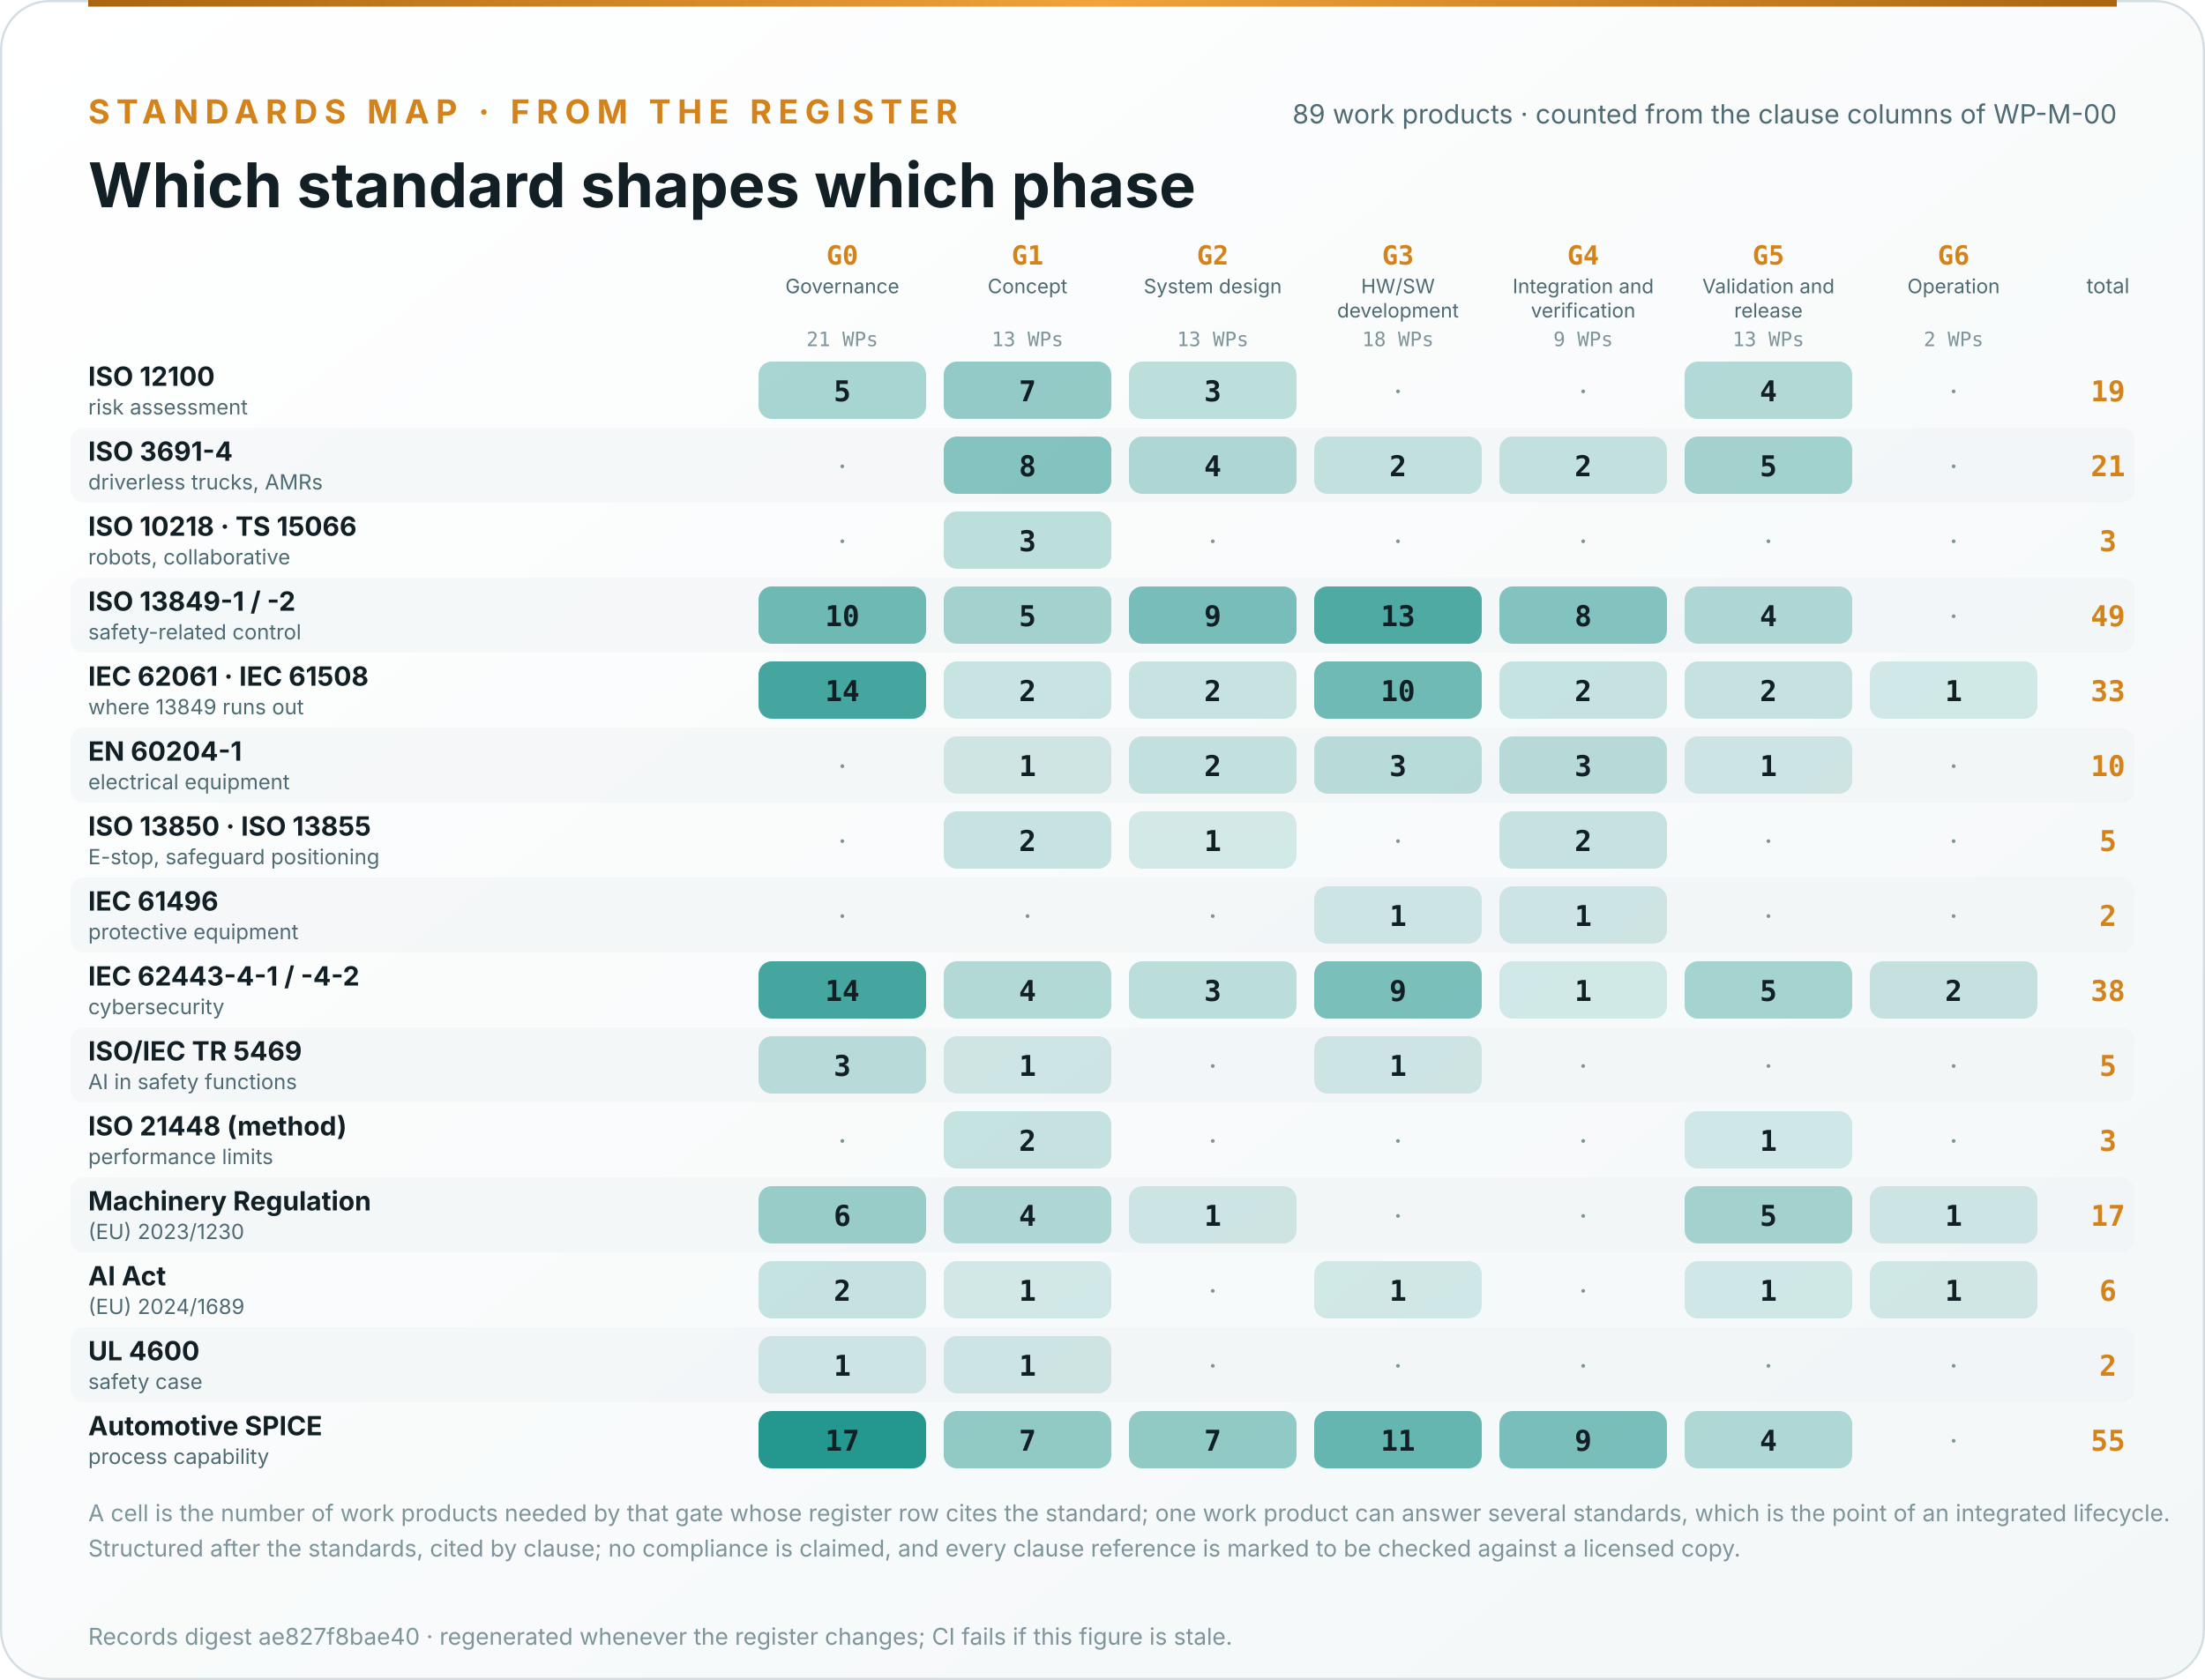
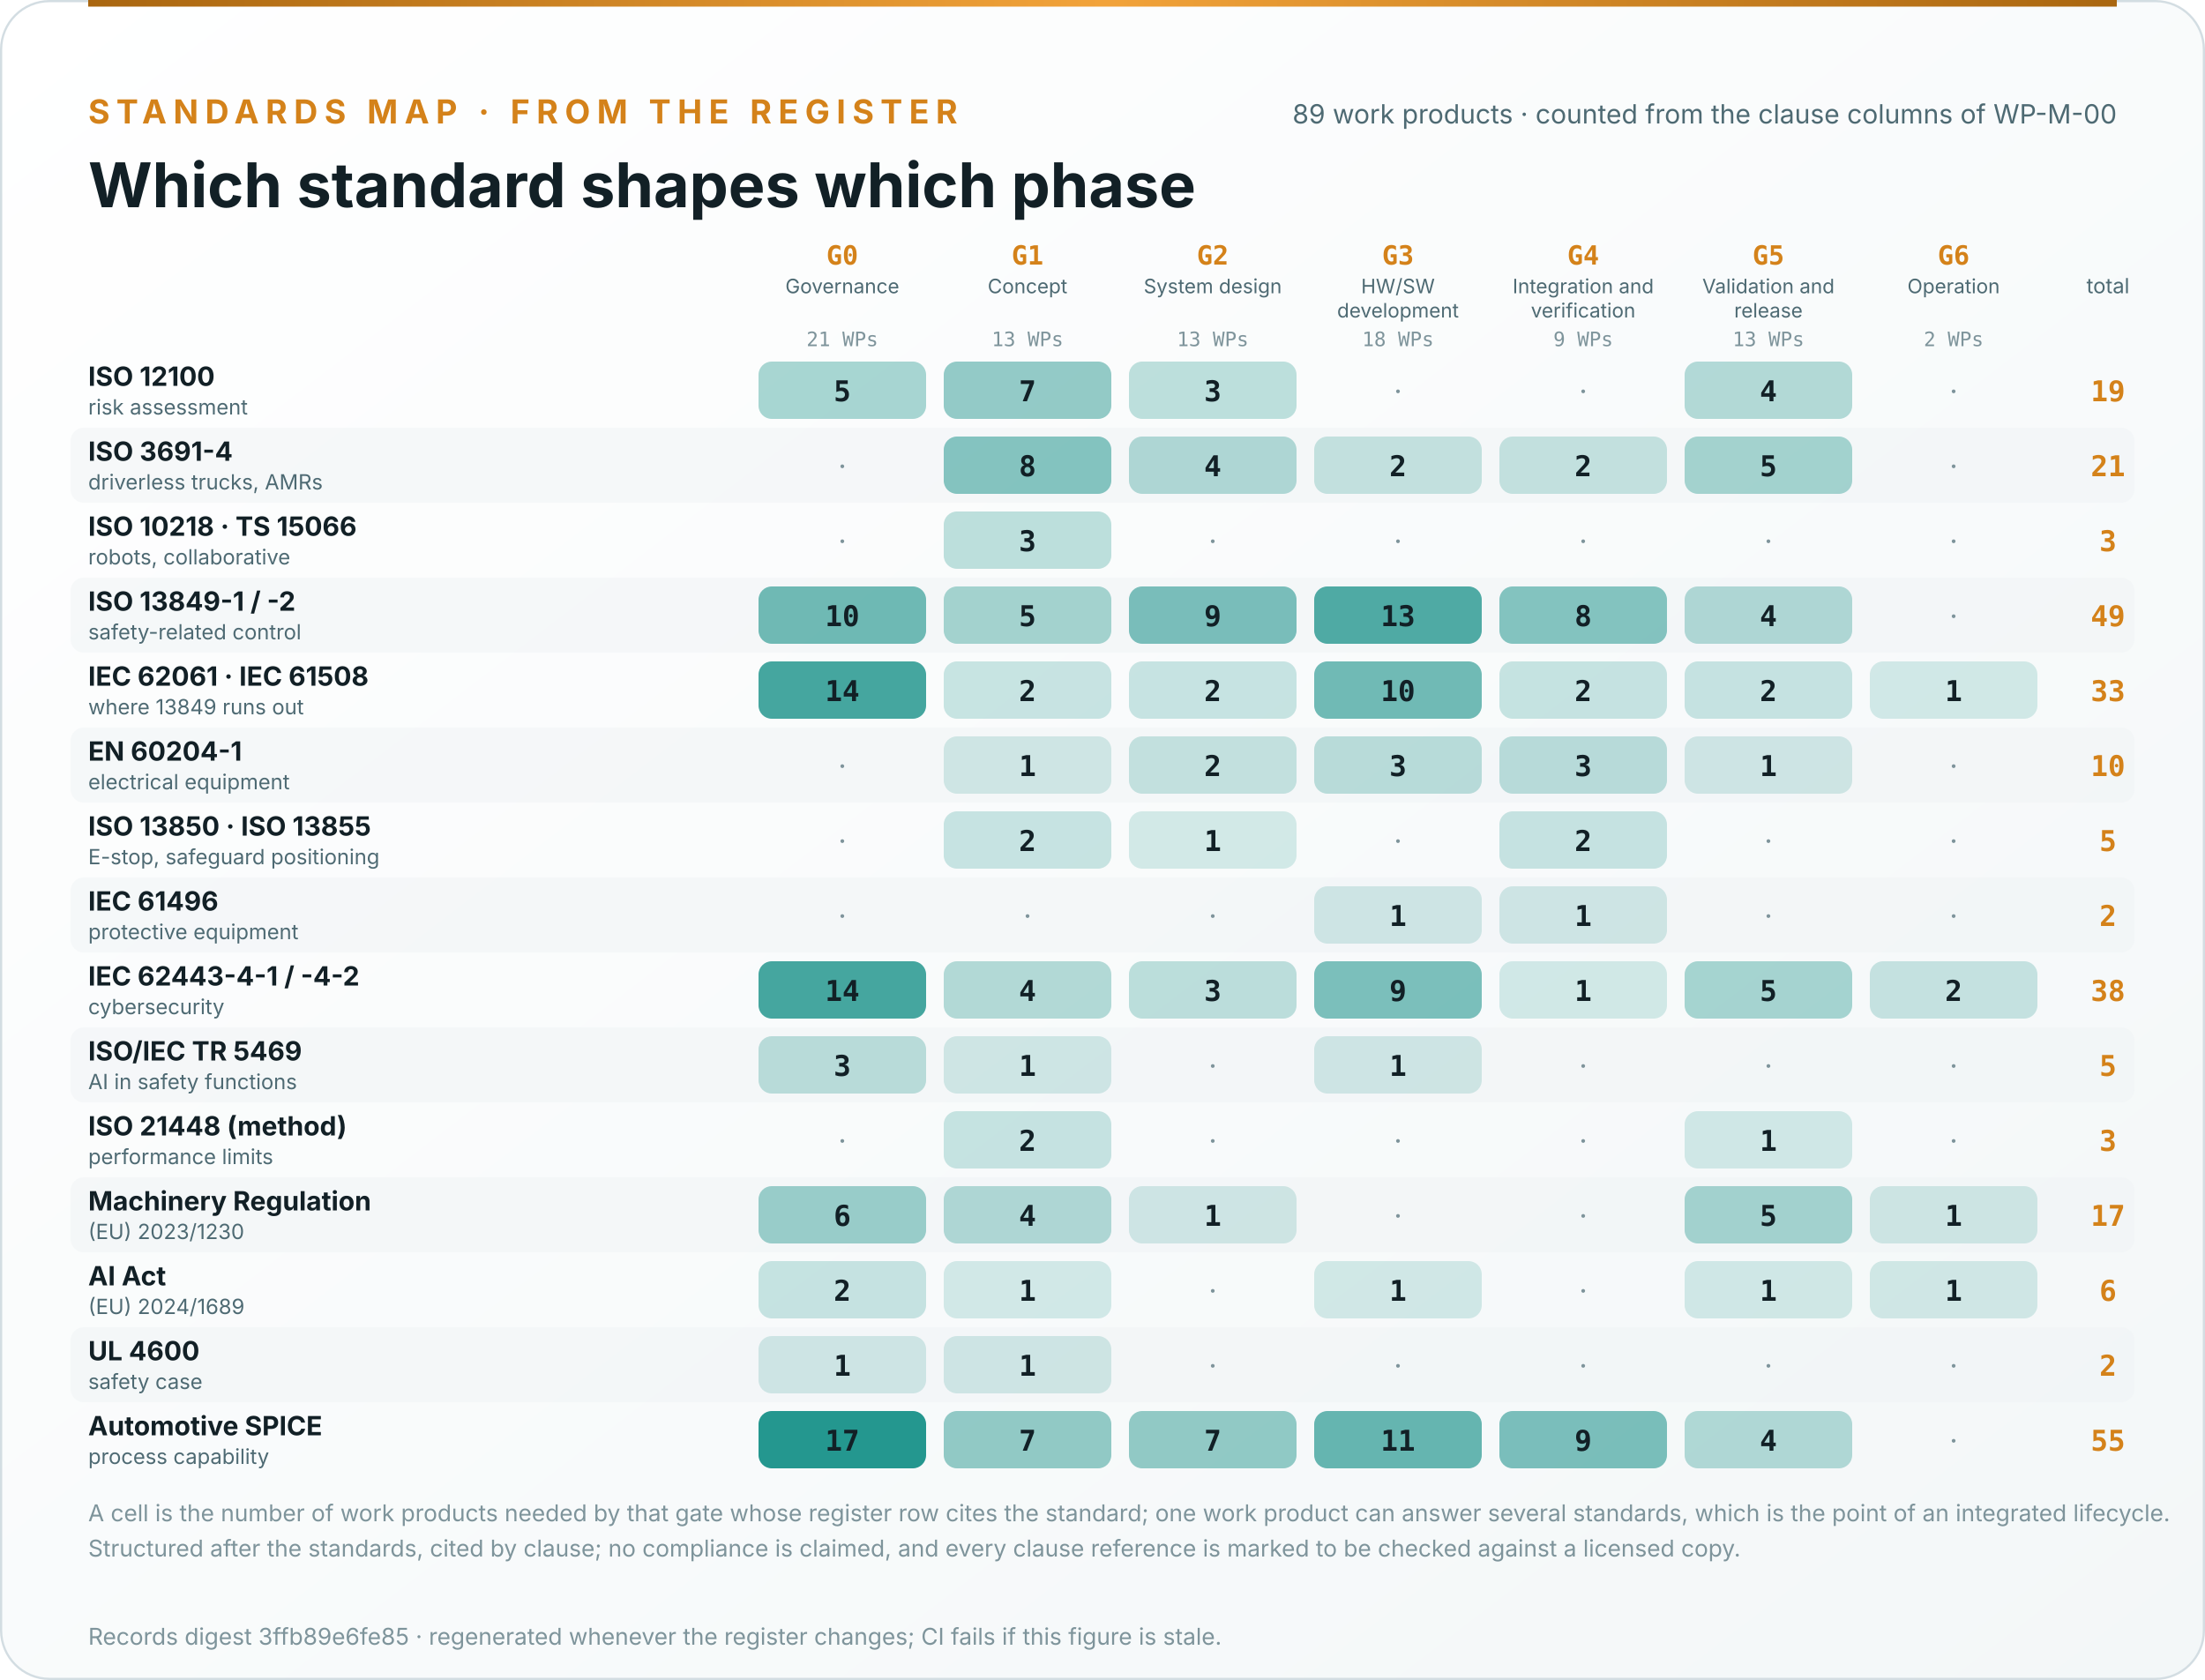
<svg xmlns="http://www.w3.org/2000/svg" width="1000" height="762" viewBox="0 0 1000 762" role="img" aria-labelledby="smap-t smap-d">
  <defs>
    <linearGradient id="smap-bg" x1="0" y1="0" x2="1" y2="1">
      <stop offset="0" stop-color="#FFFFFF" />
      <stop offset="1" stop-color="#F3F7F8" />
    </linearGradient>
    <linearGradient id="smap-amber" x1="0" y1="0" x2="1" y2="0">
      <stop offset="0" stop-color="#A8650F" />
      <stop offset="0.5" stop-color="#F2A33A" />
      <stop offset="1" stop-color="#A8650F" />
    </linearGradient>
  </defs>
  <rect x="0.5" y="0.5" width="999" height="761" rx="22" fill="url(#smap-bg)" stroke="#D3DDE2" />
  <rect x="40" y="0" width="920" height="3" fill="url(#smap-amber)" />
  <text x="40" y="56" font-family="Inter, 'Segoe UI', 'Helvetica Neue', Helvetica, Arial, sans-serif" font-size="15" font-weight="700" fill="#D4821A" text-anchor="start" letter-spacing="3">STANDARDS MAP · FROM THE REGISTER</text>
  <text x="40" y="94" font-family="Inter, 'Segoe UI', 'Helvetica Neue', Helvetica, Arial, sans-serif" font-size="28" font-weight="700" fill="#122026" text-anchor="start">Which standard shapes which phase</text>
  <text x="960" y="56" font-family="Inter, 'Segoe UI', 'Helvetica Neue', Helvetica, Arial, sans-serif" font-size="12" font-weight="400" fill="#4E6A73" text-anchor="end">89 work products · counted from the clause columns of WP-M-00</text>
  <text x="382" y="120" font-family="'JetBrains Mono', 'SFMono-Regular', Menlo, Consolas, monospace" font-size="12" font-weight="700" fill="#D4821A" text-anchor="middle">G0</text>
  <text x="382" y="133" font-family="Inter, 'Segoe UI', 'Helvetica Neue', Helvetica, Arial, sans-serif" font-size="9" font-weight="400" fill="#4E6A73" text-anchor="middle">Governance</text>
  <text x="382" y="157" font-family="'JetBrains Mono', 'SFMono-Regular', Menlo, Consolas, monospace" font-size="9" font-weight="400" fill="#7E949B" text-anchor="middle">21 WPs</text>
  <text x="466" y="120" font-family="'JetBrains Mono', 'SFMono-Regular', Menlo, Consolas, monospace" font-size="12" font-weight="700" fill="#D4821A" text-anchor="middle">G1</text>
  <text x="466" y="133" font-family="Inter, 'Segoe UI', 'Helvetica Neue', Helvetica, Arial, sans-serif" font-size="9" font-weight="400" fill="#4E6A73" text-anchor="middle">Concept</text>
  <text x="466" y="157" font-family="'JetBrains Mono', 'SFMono-Regular', Menlo, Consolas, monospace" font-size="9" font-weight="400" fill="#7E949B" text-anchor="middle">13 WPs</text>
  <text x="550" y="120" font-family="'JetBrains Mono', 'SFMono-Regular', Menlo, Consolas, monospace" font-size="12" font-weight="700" fill="#D4821A" text-anchor="middle">G2</text>
  <text x="550" y="133" font-family="Inter, 'Segoe UI', 'Helvetica Neue', Helvetica, Arial, sans-serif" font-size="9" font-weight="400" fill="#4E6A73" text-anchor="middle">System design</text>
  <text x="550" y="157" font-family="'JetBrains Mono', 'SFMono-Regular', Menlo, Consolas, monospace" font-size="9" font-weight="400" fill="#7E949B" text-anchor="middle">13 WPs</text>
  <text x="634" y="120" font-family="'JetBrains Mono', 'SFMono-Regular', Menlo, Consolas, monospace" font-size="12" font-weight="700" fill="#D4821A" text-anchor="middle">G3</text>
  <text x="634" y="133" font-family="Inter, 'Segoe UI', 'Helvetica Neue', Helvetica, Arial, sans-serif" font-size="9" font-weight="400" fill="#4E6A73" text-anchor="middle">HW/SW</text>
  <text x="634" y="144" font-family="Inter, 'Segoe UI', 'Helvetica Neue', Helvetica, Arial, sans-serif" font-size="9" font-weight="400" fill="#4E6A73" text-anchor="middle">development</text>
  <text x="634" y="157" font-family="'JetBrains Mono', 'SFMono-Regular', Menlo, Consolas, monospace" font-size="9" font-weight="400" fill="#7E949B" text-anchor="middle">18 WPs</text>
  <text x="718" y="120" font-family="'JetBrains Mono', 'SFMono-Regular', Menlo, Consolas, monospace" font-size="12" font-weight="700" fill="#D4821A" text-anchor="middle">G4</text>
  <text x="718" y="133" font-family="Inter, 'Segoe UI', 'Helvetica Neue', Helvetica, Arial, sans-serif" font-size="9" font-weight="400" fill="#4E6A73" text-anchor="middle">Integration and</text>
  <text x="718" y="144" font-family="Inter, 'Segoe UI', 'Helvetica Neue', Helvetica, Arial, sans-serif" font-size="9" font-weight="400" fill="#4E6A73" text-anchor="middle">verification</text>
  <text x="718" y="157" font-family="'JetBrains Mono', 'SFMono-Regular', Menlo, Consolas, monospace" font-size="9" font-weight="400" fill="#7E949B" text-anchor="middle">9 WPs</text>
  <text x="802" y="120" font-family="'JetBrains Mono', 'SFMono-Regular', Menlo, Consolas, monospace" font-size="12" font-weight="700" fill="#D4821A" text-anchor="middle">G5</text>
  <text x="802" y="133" font-family="Inter, 'Segoe UI', 'Helvetica Neue', Helvetica, Arial, sans-serif" font-size="9" font-weight="400" fill="#4E6A73" text-anchor="middle">Validation and</text>
  <text x="802" y="144" font-family="Inter, 'Segoe UI', 'Helvetica Neue', Helvetica, Arial, sans-serif" font-size="9" font-weight="400" fill="#4E6A73" text-anchor="middle">release</text>
  <text x="802" y="157" font-family="'JetBrains Mono', 'SFMono-Regular', Menlo, Consolas, monospace" font-size="9" font-weight="400" fill="#7E949B" text-anchor="middle">13 WPs</text>
  <text x="886" y="120" font-family="'JetBrains Mono', 'SFMono-Regular', Menlo, Consolas, monospace" font-size="12" font-weight="700" fill="#D4821A" text-anchor="middle">G6</text>
  <text x="886" y="133" font-family="Inter, 'Segoe UI', 'Helvetica Neue', Helvetica, Arial, sans-serif" font-size="9" font-weight="400" fill="#4E6A73" text-anchor="middle">Operation</text>
  <text x="886" y="157" font-family="'JetBrains Mono', 'SFMono-Regular', Menlo, Consolas, monospace" font-size="9" font-weight="400" fill="#7E949B" text-anchor="middle">2 WPs</text>
  <text x="956" y="133" font-family="Inter, 'Segoe UI', 'Helvetica Neue', Helvetica, Arial, sans-serif" font-size="9.5" font-weight="400" fill="#4E6A73" text-anchor="middle">total</text>
  <text x="40" y="175" font-family="Inter, 'Segoe UI', 'Helvetica Neue', Helvetica, Arial, sans-serif" font-size="12" font-weight="700" fill="#122026" text-anchor="start">ISO 12100</text>
  <text x="40" y="188" font-family="Inter, 'Segoe UI', 'Helvetica Neue', Helvetica, Arial, sans-serif" font-size="9.5" font-weight="400" fill="#4E6A73" text-anchor="start">risk assessment</text>
  <rect x="344" y="164" width="76" height="26" rx="6" fill="#0E8C83" fill-opacity="0.349" />
  <text x="382" y="182" font-family="'JetBrains Mono', 'SFMono-Regular', Menlo, Consolas, monospace" font-size="13" font-weight="800" fill="#122026" text-anchor="middle">5</text>
  <rect x="428" y="164" width="76" height="26" rx="6" fill="#0E8C83" fill-opacity="0.441" />
  <text x="466" y="182" font-family="'JetBrains Mono', 'SFMono-Regular', Menlo, Consolas, monospace" font-size="13" font-weight="800" fill="#122026" text-anchor="middle">7</text>
  <rect x="512" y="164" width="76" height="26" rx="6" fill="#0E8C83" fill-opacity="0.258" />
  <text x="550" y="182" font-family="'JetBrains Mono', 'SFMono-Regular', Menlo, Consolas, monospace" font-size="13" font-weight="800" fill="#122026" text-anchor="middle">3</text>
  <text x="634" y="182" font-family="Inter, 'Segoe UI', 'Helvetica Neue', Helvetica, Arial, sans-serif" font-size="13" font-weight="400" fill="#7E949B" text-anchor="middle">·</text>
  <text x="718" y="182" font-family="Inter, 'Segoe UI', 'Helvetica Neue', Helvetica, Arial, sans-serif" font-size="13" font-weight="400" fill="#7E949B" text-anchor="middle">·</text>
  <rect x="764" y="164" width="76" height="26" rx="6" fill="#0E8C83" fill-opacity="0.304" />
  <text x="802" y="182" font-family="'JetBrains Mono', 'SFMono-Regular', Menlo, Consolas, monospace" font-size="13" font-weight="800" fill="#122026" text-anchor="middle">4</text>
  <text x="886" y="182" font-family="Inter, 'Segoe UI', 'Helvetica Neue', Helvetica, Arial, sans-serif" font-size="13" font-weight="400" fill="#7E949B" text-anchor="middle">·</text>
  <text x="956" y="182" font-family="'JetBrains Mono', 'SFMono-Regular', Menlo, Consolas, monospace" font-size="13" font-weight="800" fill="#D4821A" text-anchor="middle">19</text>
  <rect x="32" y="194" width="936" height="34" rx="6" fill="#EDF2F4" fill-opacity="0.45" />
  <text x="40" y="209" font-family="Inter, 'Segoe UI', 'Helvetica Neue', Helvetica, Arial, sans-serif" font-size="12" font-weight="700" fill="#122026" text-anchor="start">ISO 3691-4</text>
  <text x="40" y="222" font-family="Inter, 'Segoe UI', 'Helvetica Neue', Helvetica, Arial, sans-serif" font-size="9.5" font-weight="400" fill="#4E6A73" text-anchor="start">driverless trucks, AMRs</text>
  <text x="382" y="216" font-family="Inter, 'Segoe UI', 'Helvetica Neue', Helvetica, Arial, sans-serif" font-size="13" font-weight="400" fill="#7E949B" text-anchor="middle">·</text>
  <rect x="428" y="198" width="76" height="26" rx="6" fill="#0E8C83" fill-opacity="0.487" />
  <text x="466" y="216" font-family="'JetBrains Mono', 'SFMono-Regular', Menlo, Consolas, monospace" font-size="13" font-weight="800" fill="#122026" text-anchor="middle">8</text>
  <rect x="512" y="198" width="76" height="26" rx="6" fill="#0E8C83" fill-opacity="0.304" />
  <text x="550" y="216" font-family="'JetBrains Mono', 'SFMono-Regular', Menlo, Consolas, monospace" font-size="13" font-weight="800" fill="#122026" text-anchor="middle">4</text>
  <rect x="596" y="198" width="76" height="26" rx="6" fill="#0E8C83" fill-opacity="0.212" />
  <text x="634" y="216" font-family="'JetBrains Mono', 'SFMono-Regular', Menlo, Consolas, monospace" font-size="13" font-weight="800" fill="#122026" text-anchor="middle">2</text>
  <rect x="680" y="198" width="76" height="26" rx="6" fill="#0E8C83" fill-opacity="0.212" />
  <text x="718" y="216" font-family="'JetBrains Mono', 'SFMono-Regular', Menlo, Consolas, monospace" font-size="13" font-weight="800" fill="#122026" text-anchor="middle">2</text>
  <rect x="764" y="198" width="76" height="26" rx="6" fill="#0E8C83" fill-opacity="0.349" />
  <text x="802" y="216" font-family="'JetBrains Mono', 'SFMono-Regular', Menlo, Consolas, monospace" font-size="13" font-weight="800" fill="#122026" text-anchor="middle">5</text>
  <text x="886" y="216" font-family="Inter, 'Segoe UI', 'Helvetica Neue', Helvetica, Arial, sans-serif" font-size="13" font-weight="400" fill="#7E949B" text-anchor="middle">·</text>
  <text x="956" y="216" font-family="'JetBrains Mono', 'SFMono-Regular', Menlo, Consolas, monospace" font-size="13" font-weight="800" fill="#D4821A" text-anchor="middle">21</text>
  <text x="40" y="243" font-family="Inter, 'Segoe UI', 'Helvetica Neue', Helvetica, Arial, sans-serif" font-size="12" font-weight="700" fill="#122026" text-anchor="start">ISO 10218 · TS 15066</text>
  <text x="40" y="256" font-family="Inter, 'Segoe UI', 'Helvetica Neue', Helvetica, Arial, sans-serif" font-size="9.5" font-weight="400" fill="#4E6A73" text-anchor="start">robots, collaborative</text>
  <text x="382" y="250" font-family="Inter, 'Segoe UI', 'Helvetica Neue', Helvetica, Arial, sans-serif" font-size="13" font-weight="400" fill="#7E949B" text-anchor="middle">·</text>
  <rect x="428" y="232" width="76" height="26" rx="6" fill="#0E8C83" fill-opacity="0.258" />
  <text x="466" y="250" font-family="'JetBrains Mono', 'SFMono-Regular', Menlo, Consolas, monospace" font-size="13" font-weight="800" fill="#122026" text-anchor="middle">3</text>
  <text x="550" y="250" font-family="Inter, 'Segoe UI', 'Helvetica Neue', Helvetica, Arial, sans-serif" font-size="13" font-weight="400" fill="#7E949B" text-anchor="middle">·</text>
  <text x="634" y="250" font-family="Inter, 'Segoe UI', 'Helvetica Neue', Helvetica, Arial, sans-serif" font-size="13" font-weight="400" fill="#7E949B" text-anchor="middle">·</text>
  <text x="718" y="250" font-family="Inter, 'Segoe UI', 'Helvetica Neue', Helvetica, Arial, sans-serif" font-size="13" font-weight="400" fill="#7E949B" text-anchor="middle">·</text>
  <text x="802" y="250" font-family="Inter, 'Segoe UI', 'Helvetica Neue', Helvetica, Arial, sans-serif" font-size="13" font-weight="400" fill="#7E949B" text-anchor="middle">·</text>
  <text x="886" y="250" font-family="Inter, 'Segoe UI', 'Helvetica Neue', Helvetica, Arial, sans-serif" font-size="13" font-weight="400" fill="#7E949B" text-anchor="middle">·</text>
  <text x="956" y="250" font-family="'JetBrains Mono', 'SFMono-Regular', Menlo, Consolas, monospace" font-size="13" font-weight="800" fill="#D4821A" text-anchor="middle">3</text>
  <rect x="32" y="262" width="936" height="34" rx="6" fill="#EDF2F4" fill-opacity="0.45" />
  <text x="40" y="277" font-family="Inter, 'Segoe UI', 'Helvetica Neue', Helvetica, Arial, sans-serif" font-size="12" font-weight="700" fill="#122026" text-anchor="start">ISO 13849-1 / -2</text>
  <text x="40" y="290" font-family="Inter, 'Segoe UI', 'Helvetica Neue', Helvetica, Arial, sans-serif" font-size="9.5" font-weight="400" fill="#4E6A73" text-anchor="start">safety-related control</text>
  <rect x="344" y="266" width="76" height="26" rx="6" fill="#0E8C83" fill-opacity="0.579" />
  <text x="382" y="284" font-family="'JetBrains Mono', 'SFMono-Regular', Menlo, Consolas, monospace" font-size="13" font-weight="800" fill="#122026" text-anchor="middle">10</text>
  <rect x="428" y="266" width="76" height="26" rx="6" fill="#0E8C83" fill-opacity="0.349" />
  <text x="466" y="284" font-family="'JetBrains Mono', 'SFMono-Regular', Menlo, Consolas, monospace" font-size="13" font-weight="800" fill="#122026" text-anchor="middle">5</text>
  <rect x="512" y="266" width="76" height="26" rx="6" fill="#0E8C83" fill-opacity="0.533" />
  <text x="550" y="284" font-family="'JetBrains Mono', 'SFMono-Regular', Menlo, Consolas, monospace" font-size="13" font-weight="800" fill="#122026" text-anchor="middle">9</text>
  <rect x="596" y="266" width="76" height="26" rx="6" fill="#0E8C83" fill-opacity="0.716" />
  <text x="634" y="284" font-family="'JetBrains Mono', 'SFMono-Regular', Menlo, Consolas, monospace" font-size="13" font-weight="800" fill="#122026" text-anchor="middle">13</text>
  <rect x="680" y="266" width="76" height="26" rx="6" fill="#0E8C83" fill-opacity="0.487" />
  <text x="718" y="284" font-family="'JetBrains Mono', 'SFMono-Regular', Menlo, Consolas, monospace" font-size="13" font-weight="800" fill="#122026" text-anchor="middle">8</text>
  <rect x="764" y="266" width="76" height="26" rx="6" fill="#0E8C83" fill-opacity="0.304" />
  <text x="802" y="284" font-family="'JetBrains Mono', 'SFMono-Regular', Menlo, Consolas, monospace" font-size="13" font-weight="800" fill="#122026" text-anchor="middle">4</text>
  <text x="886" y="284" font-family="Inter, 'Segoe UI', 'Helvetica Neue', Helvetica, Arial, sans-serif" font-size="13" font-weight="400" fill="#7E949B" text-anchor="middle">·</text>
  <text x="956" y="284" font-family="'JetBrains Mono', 'SFMono-Regular', Menlo, Consolas, monospace" font-size="13" font-weight="800" fill="#D4821A" text-anchor="middle">49</text>
  <text x="40" y="311" font-family="Inter, 'Segoe UI', 'Helvetica Neue', Helvetica, Arial, sans-serif" font-size="12" font-weight="700" fill="#122026" text-anchor="start">IEC 62061 · IEC 61508</text>
  <text x="40" y="324" font-family="Inter, 'Segoe UI', 'Helvetica Neue', Helvetica, Arial, sans-serif" font-size="9.5" font-weight="400" fill="#4E6A73" text-anchor="start">where 13849 runs out</text>
  <rect x="344" y="300" width="76" height="26" rx="6" fill="#0E8C83" fill-opacity="0.762" />
  <text x="382" y="318" font-family="'JetBrains Mono', 'SFMono-Regular', Menlo, Consolas, monospace" font-size="13" font-weight="800" fill="#122026" text-anchor="middle">14</text>
  <rect x="428" y="300" width="76" height="26" rx="6" fill="#0E8C83" fill-opacity="0.212" />
  <text x="466" y="318" font-family="'JetBrains Mono', 'SFMono-Regular', Menlo, Consolas, monospace" font-size="13" font-weight="800" fill="#122026" text-anchor="middle">2</text>
  <rect x="512" y="300" width="76" height="26" rx="6" fill="#0E8C83" fill-opacity="0.212" />
  <text x="550" y="318" font-family="'JetBrains Mono', 'SFMono-Regular', Menlo, Consolas, monospace" font-size="13" font-weight="800" fill="#122026" text-anchor="middle">2</text>
  <rect x="596" y="300" width="76" height="26" rx="6" fill="#0E8C83" fill-opacity="0.579" />
  <text x="634" y="318" font-family="'JetBrains Mono', 'SFMono-Regular', Menlo, Consolas, monospace" font-size="13" font-weight="800" fill="#122026" text-anchor="middle">10</text>
  <rect x="680" y="300" width="76" height="26" rx="6" fill="#0E8C83" fill-opacity="0.212" />
  <text x="718" y="318" font-family="'JetBrains Mono', 'SFMono-Regular', Menlo, Consolas, monospace" font-size="13" font-weight="800" fill="#122026" text-anchor="middle">2</text>
  <rect x="764" y="300" width="76" height="26" rx="6" fill="#0E8C83" fill-opacity="0.212" />
  <text x="802" y="318" font-family="'JetBrains Mono', 'SFMono-Regular', Menlo, Consolas, monospace" font-size="13" font-weight="800" fill="#122026" text-anchor="middle">2</text>
  <rect x="848" y="300" width="76" height="26" rx="6" fill="#0E8C83" fill-opacity="0.166" />
  <text x="886" y="318" font-family="'JetBrains Mono', 'SFMono-Regular', Menlo, Consolas, monospace" font-size="13" font-weight="800" fill="#122026" text-anchor="middle">1</text>
  <text x="956" y="318" font-family="'JetBrains Mono', 'SFMono-Regular', Menlo, Consolas, monospace" font-size="13" font-weight="800" fill="#D4821A" text-anchor="middle">33</text>
  <rect x="32" y="330" width="936" height="34" rx="6" fill="#EDF2F4" fill-opacity="0.45" />
  <text x="40" y="345" font-family="Inter, 'Segoe UI', 'Helvetica Neue', Helvetica, Arial, sans-serif" font-size="12" font-weight="700" fill="#122026" text-anchor="start">EN 60204-1</text>
  <text x="40" y="358" font-family="Inter, 'Segoe UI', 'Helvetica Neue', Helvetica, Arial, sans-serif" font-size="9.5" font-weight="400" fill="#4E6A73" text-anchor="start">electrical equipment</text>
  <text x="382" y="352" font-family="Inter, 'Segoe UI', 'Helvetica Neue', Helvetica, Arial, sans-serif" font-size="13" font-weight="400" fill="#7E949B" text-anchor="middle">·</text>
  <rect x="428" y="334" width="76" height="26" rx="6" fill="#0E8C83" fill-opacity="0.166" />
  <text x="466" y="352" font-family="'JetBrains Mono', 'SFMono-Regular', Menlo, Consolas, monospace" font-size="13" font-weight="800" fill="#122026" text-anchor="middle">1</text>
  <rect x="512" y="334" width="76" height="26" rx="6" fill="#0E8C83" fill-opacity="0.212" />
  <text x="550" y="352" font-family="'JetBrains Mono', 'SFMono-Regular', Menlo, Consolas, monospace" font-size="13" font-weight="800" fill="#122026" text-anchor="middle">2</text>
  <rect x="596" y="334" width="76" height="26" rx="6" fill="#0E8C83" fill-opacity="0.258" />
  <text x="634" y="352" font-family="'JetBrains Mono', 'SFMono-Regular', Menlo, Consolas, monospace" font-size="13" font-weight="800" fill="#122026" text-anchor="middle">3</text>
  <rect x="680" y="334" width="76" height="26" rx="6" fill="#0E8C83" fill-opacity="0.258" />
  <text x="718" y="352" font-family="'JetBrains Mono', 'SFMono-Regular', Menlo, Consolas, monospace" font-size="13" font-weight="800" fill="#122026" text-anchor="middle">3</text>
  <rect x="764" y="334" width="76" height="26" rx="6" fill="#0E8C83" fill-opacity="0.166" />
  <text x="802" y="352" font-family="'JetBrains Mono', 'SFMono-Regular', Menlo, Consolas, monospace" font-size="13" font-weight="800" fill="#122026" text-anchor="middle">1</text>
  <text x="886" y="352" font-family="Inter, 'Segoe UI', 'Helvetica Neue', Helvetica, Arial, sans-serif" font-size="13" font-weight="400" fill="#7E949B" text-anchor="middle">·</text>
  <text x="956" y="352" font-family="'JetBrains Mono', 'SFMono-Regular', Menlo, Consolas, monospace" font-size="13" font-weight="800" fill="#D4821A" text-anchor="middle">10</text>
  <text x="40" y="379" font-family="Inter, 'Segoe UI', 'Helvetica Neue', Helvetica, Arial, sans-serif" font-size="12" font-weight="700" fill="#122026" text-anchor="start">ISO 13850 · ISO 13855</text>
  <text x="40" y="392" font-family="Inter, 'Segoe UI', 'Helvetica Neue', Helvetica, Arial, sans-serif" font-size="9.5" font-weight="400" fill="#4E6A73" text-anchor="start">E-stop, safeguard positioning</text>
  <text x="382" y="386" font-family="Inter, 'Segoe UI', 'Helvetica Neue', Helvetica, Arial, sans-serif" font-size="13" font-weight="400" fill="#7E949B" text-anchor="middle">·</text>
  <rect x="428" y="368" width="76" height="26" rx="6" fill="#0E8C83" fill-opacity="0.212" />
  <text x="466" y="386" font-family="'JetBrains Mono', 'SFMono-Regular', Menlo, Consolas, monospace" font-size="13" font-weight="800" fill="#122026" text-anchor="middle">2</text>
  <rect x="512" y="368" width="76" height="26" rx="6" fill="#0E8C83" fill-opacity="0.166" />
  <text x="550" y="386" font-family="'JetBrains Mono', 'SFMono-Regular', Menlo, Consolas, monospace" font-size="13" font-weight="800" fill="#122026" text-anchor="middle">1</text>
  <text x="634" y="386" font-family="Inter, 'Segoe UI', 'Helvetica Neue', Helvetica, Arial, sans-serif" font-size="13" font-weight="400" fill="#7E949B" text-anchor="middle">·</text>
  <rect x="680" y="368" width="76" height="26" rx="6" fill="#0E8C83" fill-opacity="0.212" />
  <text x="718" y="386" font-family="'JetBrains Mono', 'SFMono-Regular', Menlo, Consolas, monospace" font-size="13" font-weight="800" fill="#122026" text-anchor="middle">2</text>
  <text x="802" y="386" font-family="Inter, 'Segoe UI', 'Helvetica Neue', Helvetica, Arial, sans-serif" font-size="13" font-weight="400" fill="#7E949B" text-anchor="middle">·</text>
  <text x="886" y="386" font-family="Inter, 'Segoe UI', 'Helvetica Neue', Helvetica, Arial, sans-serif" font-size="13" font-weight="400" fill="#7E949B" text-anchor="middle">·</text>
  <text x="956" y="386" font-family="'JetBrains Mono', 'SFMono-Regular', Menlo, Consolas, monospace" font-size="13" font-weight="800" fill="#D4821A" text-anchor="middle">5</text>
  <rect x="32" y="398" width="936" height="34" rx="6" fill="#EDF2F4" fill-opacity="0.45" />
  <text x="40" y="413" font-family="Inter, 'Segoe UI', 'Helvetica Neue', Helvetica, Arial, sans-serif" font-size="12" font-weight="700" fill="#122026" text-anchor="start">IEC 61496</text>
  <text x="40" y="426" font-family="Inter, 'Segoe UI', 'Helvetica Neue', Helvetica, Arial, sans-serif" font-size="9.5" font-weight="400" fill="#4E6A73" text-anchor="start">protective equipment</text>
  <text x="382" y="420" font-family="Inter, 'Segoe UI', 'Helvetica Neue', Helvetica, Arial, sans-serif" font-size="13" font-weight="400" fill="#7E949B" text-anchor="middle">·</text>
  <text x="466" y="420" font-family="Inter, 'Segoe UI', 'Helvetica Neue', Helvetica, Arial, sans-serif" font-size="13" font-weight="400" fill="#7E949B" text-anchor="middle">·</text>
  <text x="550" y="420" font-family="Inter, 'Segoe UI', 'Helvetica Neue', Helvetica, Arial, sans-serif" font-size="13" font-weight="400" fill="#7E949B" text-anchor="middle">·</text>
  <rect x="596" y="402" width="76" height="26" rx="6" fill="#0E8C83" fill-opacity="0.166" />
  <text x="634" y="420" font-family="'JetBrains Mono', 'SFMono-Regular', Menlo, Consolas, monospace" font-size="13" font-weight="800" fill="#122026" text-anchor="middle">1</text>
  <rect x="680" y="402" width="76" height="26" rx="6" fill="#0E8C83" fill-opacity="0.166" />
  <text x="718" y="420" font-family="'JetBrains Mono', 'SFMono-Regular', Menlo, Consolas, monospace" font-size="13" font-weight="800" fill="#122026" text-anchor="middle">1</text>
  <text x="802" y="420" font-family="Inter, 'Segoe UI', 'Helvetica Neue', Helvetica, Arial, sans-serif" font-size="13" font-weight="400" fill="#7E949B" text-anchor="middle">·</text>
  <text x="886" y="420" font-family="Inter, 'Segoe UI', 'Helvetica Neue', Helvetica, Arial, sans-serif" font-size="13" font-weight="400" fill="#7E949B" text-anchor="middle">·</text>
  <text x="956" y="420" font-family="'JetBrains Mono', 'SFMono-Regular', Menlo, Consolas, monospace" font-size="13" font-weight="800" fill="#D4821A" text-anchor="middle">2</text>
  <text x="40" y="447" font-family="Inter, 'Segoe UI', 'Helvetica Neue', Helvetica, Arial, sans-serif" font-size="12" font-weight="700" fill="#122026" text-anchor="start">IEC 62443-4-1 / -4-2</text>
  <text x="40" y="460" font-family="Inter, 'Segoe UI', 'Helvetica Neue', Helvetica, Arial, sans-serif" font-size="9.5" font-weight="400" fill="#4E6A73" text-anchor="start">cybersecurity</text>
  <rect x="344" y="436" width="76" height="26" rx="6" fill="#0E8C83" fill-opacity="0.762" />
  <text x="382" y="454" font-family="'JetBrains Mono', 'SFMono-Regular', Menlo, Consolas, monospace" font-size="13" font-weight="800" fill="#122026" text-anchor="middle">14</text>
  <rect x="428" y="436" width="76" height="26" rx="6" fill="#0E8C83" fill-opacity="0.304" />
  <text x="466" y="454" font-family="'JetBrains Mono', 'SFMono-Regular', Menlo, Consolas, monospace" font-size="13" font-weight="800" fill="#122026" text-anchor="middle">4</text>
  <rect x="512" y="436" width="76" height="26" rx="6" fill="#0E8C83" fill-opacity="0.258" />
  <text x="550" y="454" font-family="'JetBrains Mono', 'SFMono-Regular', Menlo, Consolas, monospace" font-size="13" font-weight="800" fill="#122026" text-anchor="middle">3</text>
  <rect x="596" y="436" width="76" height="26" rx="6" fill="#0E8C83" fill-opacity="0.533" />
  <text x="634" y="454" font-family="'JetBrains Mono', 'SFMono-Regular', Menlo, Consolas, monospace" font-size="13" font-weight="800" fill="#122026" text-anchor="middle">9</text>
  <rect x="680" y="436" width="76" height="26" rx="6" fill="#0E8C83" fill-opacity="0.166" />
  <text x="718" y="454" font-family="'JetBrains Mono', 'SFMono-Regular', Menlo, Consolas, monospace" font-size="13" font-weight="800" fill="#122026" text-anchor="middle">1</text>
  <rect x="764" y="436" width="76" height="26" rx="6" fill="#0E8C83" fill-opacity="0.349" />
  <text x="802" y="454" font-family="'JetBrains Mono', 'SFMono-Regular', Menlo, Consolas, monospace" font-size="13" font-weight="800" fill="#122026" text-anchor="middle">5</text>
  <rect x="848" y="436" width="76" height="26" rx="6" fill="#0E8C83" fill-opacity="0.212" />
  <text x="886" y="454" font-family="'JetBrains Mono', 'SFMono-Regular', Menlo, Consolas, monospace" font-size="13" font-weight="800" fill="#122026" text-anchor="middle">2</text>
  <text x="956" y="454" font-family="'JetBrains Mono', 'SFMono-Regular', Menlo, Consolas, monospace" font-size="13" font-weight="800" fill="#D4821A" text-anchor="middle">38</text>
  <rect x="32" y="466" width="936" height="34" rx="6" fill="#EDF2F4" fill-opacity="0.45" />
  <text x="40" y="481" font-family="Inter, 'Segoe UI', 'Helvetica Neue', Helvetica, Arial, sans-serif" font-size="12" font-weight="700" fill="#122026" text-anchor="start">ISO/IEC TR 5469</text>
  <text x="40" y="494" font-family="Inter, 'Segoe UI', 'Helvetica Neue', Helvetica, Arial, sans-serif" font-size="9.5" font-weight="400" fill="#4E6A73" text-anchor="start">AI in safety functions</text>
  <rect x="344" y="470" width="76" height="26" rx="6" fill="#0E8C83" fill-opacity="0.258" />
  <text x="382" y="488" font-family="'JetBrains Mono', 'SFMono-Regular', Menlo, Consolas, monospace" font-size="13" font-weight="800" fill="#122026" text-anchor="middle">3</text>
  <rect x="428" y="470" width="76" height="26" rx="6" fill="#0E8C83" fill-opacity="0.166" />
  <text x="466" y="488" font-family="'JetBrains Mono', 'SFMono-Regular', Menlo, Consolas, monospace" font-size="13" font-weight="800" fill="#122026" text-anchor="middle">1</text>
  <text x="550" y="488" font-family="Inter, 'Segoe UI', 'Helvetica Neue', Helvetica, Arial, sans-serif" font-size="13" font-weight="400" fill="#7E949B" text-anchor="middle">·</text>
  <rect x="596" y="470" width="76" height="26" rx="6" fill="#0E8C83" fill-opacity="0.166" />
  <text x="634" y="488" font-family="'JetBrains Mono', 'SFMono-Regular', Menlo, Consolas, monospace" font-size="13" font-weight="800" fill="#122026" text-anchor="middle">1</text>
  <text x="718" y="488" font-family="Inter, 'Segoe UI', 'Helvetica Neue', Helvetica, Arial, sans-serif" font-size="13" font-weight="400" fill="#7E949B" text-anchor="middle">·</text>
  <text x="802" y="488" font-family="Inter, 'Segoe UI', 'Helvetica Neue', Helvetica, Arial, sans-serif" font-size="13" font-weight="400" fill="#7E949B" text-anchor="middle">·</text>
  <text x="886" y="488" font-family="Inter, 'Segoe UI', 'Helvetica Neue', Helvetica, Arial, sans-serif" font-size="13" font-weight="400" fill="#7E949B" text-anchor="middle">·</text>
  <text x="956" y="488" font-family="'JetBrains Mono', 'SFMono-Regular', Menlo, Consolas, monospace" font-size="13" font-weight="800" fill="#D4821A" text-anchor="middle">5</text>
  <text x="40" y="515" font-family="Inter, 'Segoe UI', 'Helvetica Neue', Helvetica, Arial, sans-serif" font-size="12" font-weight="700" fill="#122026" text-anchor="start">ISO 21448 (method)</text>
  <text x="40" y="528" font-family="Inter, 'Segoe UI', 'Helvetica Neue', Helvetica, Arial, sans-serif" font-size="9.5" font-weight="400" fill="#4E6A73" text-anchor="start">performance limits</text>
  <text x="382" y="522" font-family="Inter, 'Segoe UI', 'Helvetica Neue', Helvetica, Arial, sans-serif" font-size="13" font-weight="400" fill="#7E949B" text-anchor="middle">·</text>
  <rect x="428" y="504" width="76" height="26" rx="6" fill="#0E8C83" fill-opacity="0.212" />
  <text x="466" y="522" font-family="'JetBrains Mono', 'SFMono-Regular', Menlo, Consolas, monospace" font-size="13" font-weight="800" fill="#122026" text-anchor="middle">2</text>
  <text x="550" y="522" font-family="Inter, 'Segoe UI', 'Helvetica Neue', Helvetica, Arial, sans-serif" font-size="13" font-weight="400" fill="#7E949B" text-anchor="middle">·</text>
  <text x="634" y="522" font-family="Inter, 'Segoe UI', 'Helvetica Neue', Helvetica, Arial, sans-serif" font-size="13" font-weight="400" fill="#7E949B" text-anchor="middle">·</text>
  <text x="718" y="522" font-family="Inter, 'Segoe UI', 'Helvetica Neue', Helvetica, Arial, sans-serif" font-size="13" font-weight="400" fill="#7E949B" text-anchor="middle">·</text>
  <rect x="764" y="504" width="76" height="26" rx="6" fill="#0E8C83" fill-opacity="0.166" />
  <text x="802" y="522" font-family="'JetBrains Mono', 'SFMono-Regular', Menlo, Consolas, monospace" font-size="13" font-weight="800" fill="#122026" text-anchor="middle">1</text>
  <text x="886" y="522" font-family="Inter, 'Segoe UI', 'Helvetica Neue', Helvetica, Arial, sans-serif" font-size="13" font-weight="400" fill="#7E949B" text-anchor="middle">·</text>
  <text x="956" y="522" font-family="'JetBrains Mono', 'SFMono-Regular', Menlo, Consolas, monospace" font-size="13" font-weight="800" fill="#D4821A" text-anchor="middle">3</text>
  <rect x="32" y="534" width="936" height="34" rx="6" fill="#EDF2F4" fill-opacity="0.45" />
  <text x="40" y="549" font-family="Inter, 'Segoe UI', 'Helvetica Neue', Helvetica, Arial, sans-serif" font-size="12" font-weight="700" fill="#122026" text-anchor="start">Machinery Regulation</text>
  <text x="40" y="562" font-family="Inter, 'Segoe UI', 'Helvetica Neue', Helvetica, Arial, sans-serif" font-size="9.5" font-weight="400" fill="#4E6A73" text-anchor="start">(EU) 2023/1230</text>
  <rect x="344" y="538" width="76" height="26" rx="6" fill="#0E8C83" fill-opacity="0.395" />
  <text x="382" y="556" font-family="'JetBrains Mono', 'SFMono-Regular', Menlo, Consolas, monospace" font-size="13" font-weight="800" fill="#122026" text-anchor="middle">6</text>
  <rect x="428" y="538" width="76" height="26" rx="6" fill="#0E8C83" fill-opacity="0.304" />
  <text x="466" y="556" font-family="'JetBrains Mono', 'SFMono-Regular', Menlo, Consolas, monospace" font-size="13" font-weight="800" fill="#122026" text-anchor="middle">4</text>
  <rect x="512" y="538" width="76" height="26" rx="6" fill="#0E8C83" fill-opacity="0.166" />
  <text x="550" y="556" font-family="'JetBrains Mono', 'SFMono-Regular', Menlo, Consolas, monospace" font-size="13" font-weight="800" fill="#122026" text-anchor="middle">1</text>
  <text x="634" y="556" font-family="Inter, 'Segoe UI', 'Helvetica Neue', Helvetica, Arial, sans-serif" font-size="13" font-weight="400" fill="#7E949B" text-anchor="middle">·</text>
  <text x="718" y="556" font-family="Inter, 'Segoe UI', 'Helvetica Neue', Helvetica, Arial, sans-serif" font-size="13" font-weight="400" fill="#7E949B" text-anchor="middle">·</text>
  <rect x="764" y="538" width="76" height="26" rx="6" fill="#0E8C83" fill-opacity="0.349" />
  <text x="802" y="556" font-family="'JetBrains Mono', 'SFMono-Regular', Menlo, Consolas, monospace" font-size="13" font-weight="800" fill="#122026" text-anchor="middle">5</text>
  <rect x="848" y="538" width="76" height="26" rx="6" fill="#0E8C83" fill-opacity="0.166" />
  <text x="886" y="556" font-family="'JetBrains Mono', 'SFMono-Regular', Menlo, Consolas, monospace" font-size="13" font-weight="800" fill="#122026" text-anchor="middle">1</text>
  <text x="956" y="556" font-family="'JetBrains Mono', 'SFMono-Regular', Menlo, Consolas, monospace" font-size="13" font-weight="800" fill="#D4821A" text-anchor="middle">17</text>
  <text x="40" y="583" font-family="Inter, 'Segoe UI', 'Helvetica Neue', Helvetica, Arial, sans-serif" font-size="12" font-weight="700" fill="#122026" text-anchor="start">AI Act</text>
  <text x="40" y="596" font-family="Inter, 'Segoe UI', 'Helvetica Neue', Helvetica, Arial, sans-serif" font-size="9.5" font-weight="400" fill="#4E6A73" text-anchor="start">(EU) 2024/1689</text>
  <rect x="344" y="572" width="76" height="26" rx="6" fill="#0E8C83" fill-opacity="0.212" />
  <text x="382" y="590" font-family="'JetBrains Mono', 'SFMono-Regular', Menlo, Consolas, monospace" font-size="13" font-weight="800" fill="#122026" text-anchor="middle">2</text>
  <rect x="428" y="572" width="76" height="26" rx="6" fill="#0E8C83" fill-opacity="0.166" />
  <text x="466" y="590" font-family="'JetBrains Mono', 'SFMono-Regular', Menlo, Consolas, monospace" font-size="13" font-weight="800" fill="#122026" text-anchor="middle">1</text>
  <text x="550" y="590" font-family="Inter, 'Segoe UI', 'Helvetica Neue', Helvetica, Arial, sans-serif" font-size="13" font-weight="400" fill="#7E949B" text-anchor="middle">·</text>
  <rect x="596" y="572" width="76" height="26" rx="6" fill="#0E8C83" fill-opacity="0.166" />
  <text x="634" y="590" font-family="'JetBrains Mono', 'SFMono-Regular', Menlo, Consolas, monospace" font-size="13" font-weight="800" fill="#122026" text-anchor="middle">1</text>
  <text x="718" y="590" font-family="Inter, 'Segoe UI', 'Helvetica Neue', Helvetica, Arial, sans-serif" font-size="13" font-weight="400" fill="#7E949B" text-anchor="middle">·</text>
  <rect x="764" y="572" width="76" height="26" rx="6" fill="#0E8C83" fill-opacity="0.166" />
  <text x="802" y="590" font-family="'JetBrains Mono', 'SFMono-Regular', Menlo, Consolas, monospace" font-size="13" font-weight="800" fill="#122026" text-anchor="middle">1</text>
  <rect x="848" y="572" width="76" height="26" rx="6" fill="#0E8C83" fill-opacity="0.166" />
  <text x="886" y="590" font-family="'JetBrains Mono', 'SFMono-Regular', Menlo, Consolas, monospace" font-size="13" font-weight="800" fill="#122026" text-anchor="middle">1</text>
  <text x="956" y="590" font-family="'JetBrains Mono', 'SFMono-Regular', Menlo, Consolas, monospace" font-size="13" font-weight="800" fill="#D4821A" text-anchor="middle">6</text>
  <rect x="32" y="602" width="936" height="34" rx="6" fill="#EDF2F4" fill-opacity="0.45" />
  <text x="40" y="617" font-family="Inter, 'Segoe UI', 'Helvetica Neue', Helvetica, Arial, sans-serif" font-size="12" font-weight="700" fill="#122026" text-anchor="start">UL 4600</text>
  <text x="40" y="630" font-family="Inter, 'Segoe UI', 'Helvetica Neue', Helvetica, Arial, sans-serif" font-size="9.5" font-weight="400" fill="#4E6A73" text-anchor="start">safety case</text>
  <rect x="344" y="606" width="76" height="26" rx="6" fill="#0E8C83" fill-opacity="0.166" />
  <text x="382" y="624" font-family="'JetBrains Mono', 'SFMono-Regular', Menlo, Consolas, monospace" font-size="13" font-weight="800" fill="#122026" text-anchor="middle">1</text>
  <rect x="428" y="606" width="76" height="26" rx="6" fill="#0E8C83" fill-opacity="0.166" />
  <text x="466" y="624" font-family="'JetBrains Mono', 'SFMono-Regular', Menlo, Consolas, monospace" font-size="13" font-weight="800" fill="#122026" text-anchor="middle">1</text>
  <text x="550" y="624" font-family="Inter, 'Segoe UI', 'Helvetica Neue', Helvetica, Arial, sans-serif" font-size="13" font-weight="400" fill="#7E949B" text-anchor="middle">·</text>
  <text x="634" y="624" font-family="Inter, 'Segoe UI', 'Helvetica Neue', Helvetica, Arial, sans-serif" font-size="13" font-weight="400" fill="#7E949B" text-anchor="middle">·</text>
  <text x="718" y="624" font-family="Inter, 'Segoe UI', 'Helvetica Neue', Helvetica, Arial, sans-serif" font-size="13" font-weight="400" fill="#7E949B" text-anchor="middle">·</text>
  <text x="802" y="624" font-family="Inter, 'Segoe UI', 'Helvetica Neue', Helvetica, Arial, sans-serif" font-size="13" font-weight="400" fill="#7E949B" text-anchor="middle">·</text>
  <text x="886" y="624" font-family="Inter, 'Segoe UI', 'Helvetica Neue', Helvetica, Arial, sans-serif" font-size="13" font-weight="400" fill="#7E949B" text-anchor="middle">·</text>
  <text x="956" y="624" font-family="'JetBrains Mono', 'SFMono-Regular', Menlo, Consolas, monospace" font-size="13" font-weight="800" fill="#D4821A" text-anchor="middle">2</text>
  <text x="40" y="651" font-family="Inter, 'Segoe UI', 'Helvetica Neue', Helvetica, Arial, sans-serif" font-size="12" font-weight="700" fill="#122026" text-anchor="start">Automotive SPICE</text>
  <text x="40" y="664" font-family="Inter, 'Segoe UI', 'Helvetica Neue', Helvetica, Arial, sans-serif" font-size="9.5" font-weight="400" fill="#4E6A73" text-anchor="start">process capability</text>
  <rect x="344" y="640" width="76" height="26" rx="6" fill="#0E8C83" fill-opacity="0.9" />
  <text x="382" y="658" font-family="'JetBrains Mono', 'SFMono-Regular', Menlo, Consolas, monospace" font-size="13" font-weight="800" fill="#122026" text-anchor="middle">17</text>
  <rect x="428" y="640" width="76" height="26" rx="6" fill="#0E8C83" fill-opacity="0.441" />
  <text x="466" y="658" font-family="'JetBrains Mono', 'SFMono-Regular', Menlo, Consolas, monospace" font-size="13" font-weight="800" fill="#122026" text-anchor="middle">7</text>
  <rect x="512" y="640" width="76" height="26" rx="6" fill="#0E8C83" fill-opacity="0.441" />
  <text x="550" y="658" font-family="'JetBrains Mono', 'SFMono-Regular', Menlo, Consolas, monospace" font-size="13" font-weight="800" fill="#122026" text-anchor="middle">7</text>
  <rect x="596" y="640" width="76" height="26" rx="6" fill="#0E8C83" fill-opacity="0.625" />
  <text x="634" y="658" font-family="'JetBrains Mono', 'SFMono-Regular', Menlo, Consolas, monospace" font-size="13" font-weight="800" fill="#122026" text-anchor="middle">11</text>
  <rect x="680" y="640" width="76" height="26" rx="6" fill="#0E8C83" fill-opacity="0.533" />
  <text x="718" y="658" font-family="'JetBrains Mono', 'SFMono-Regular', Menlo, Consolas, monospace" font-size="13" font-weight="800" fill="#122026" text-anchor="middle">9</text>
  <rect x="764" y="640" width="76" height="26" rx="6" fill="#0E8C83" fill-opacity="0.304" />
  <text x="802" y="658" font-family="'JetBrains Mono', 'SFMono-Regular', Menlo, Consolas, monospace" font-size="13" font-weight="800" fill="#122026" text-anchor="middle">4</text>
  <text x="886" y="658" font-family="Inter, 'Segoe UI', 'Helvetica Neue', Helvetica, Arial, sans-serif" font-size="13" font-weight="400" fill="#7E949B" text-anchor="middle">·</text>
  <text x="956" y="658" font-family="'JetBrains Mono', 'SFMono-Regular', Menlo, Consolas, monospace" font-size="13" font-weight="800" fill="#D4821A" text-anchor="middle">55</text>
  <text x="40" y="690" font-family="Inter, 'Segoe UI', 'Helvetica Neue', Helvetica, Arial, sans-serif" font-size="10.5" font-weight="400" fill="#7E949B" text-anchor="start">A cell is the number of work products needed by that gate whose register row cites the standard; one work product can answer several standards, which is the point of an integrated lifecycle.</text>
  <text x="40" y="706" font-family="Inter, 'Segoe UI', 'Helvetica Neue', Helvetica, Arial, sans-serif" font-size="10.5" font-weight="400" fill="#7E949B" text-anchor="start">Structured after the standards, cited by clause; no compliance is claimed, and every clause reference is marked to be checked against a licensed copy.</text>
-   <text x="40" y="746" font-family="Inter, 'Segoe UI', 'Helvetica Neue', Helvetica, Arial, sans-serif" font-size="10.5" font-weight="400" fill="#7E949B" text-anchor="start">Records digest ae827f8bae40 · regenerated whenever the register changes; CI fails if this figure is stale.</text>
+   <text x="40" y="746" font-family="Inter, 'Segoe UI', 'Helvetica Neue', Helvetica, Arial, sans-serif" font-size="10.5" font-weight="400" fill="#7E949B" text-anchor="start">Records digest 3ffb89e6fe85 · regenerated whenever the register changes; CI fails if this figure is stale.</text>
</svg>
